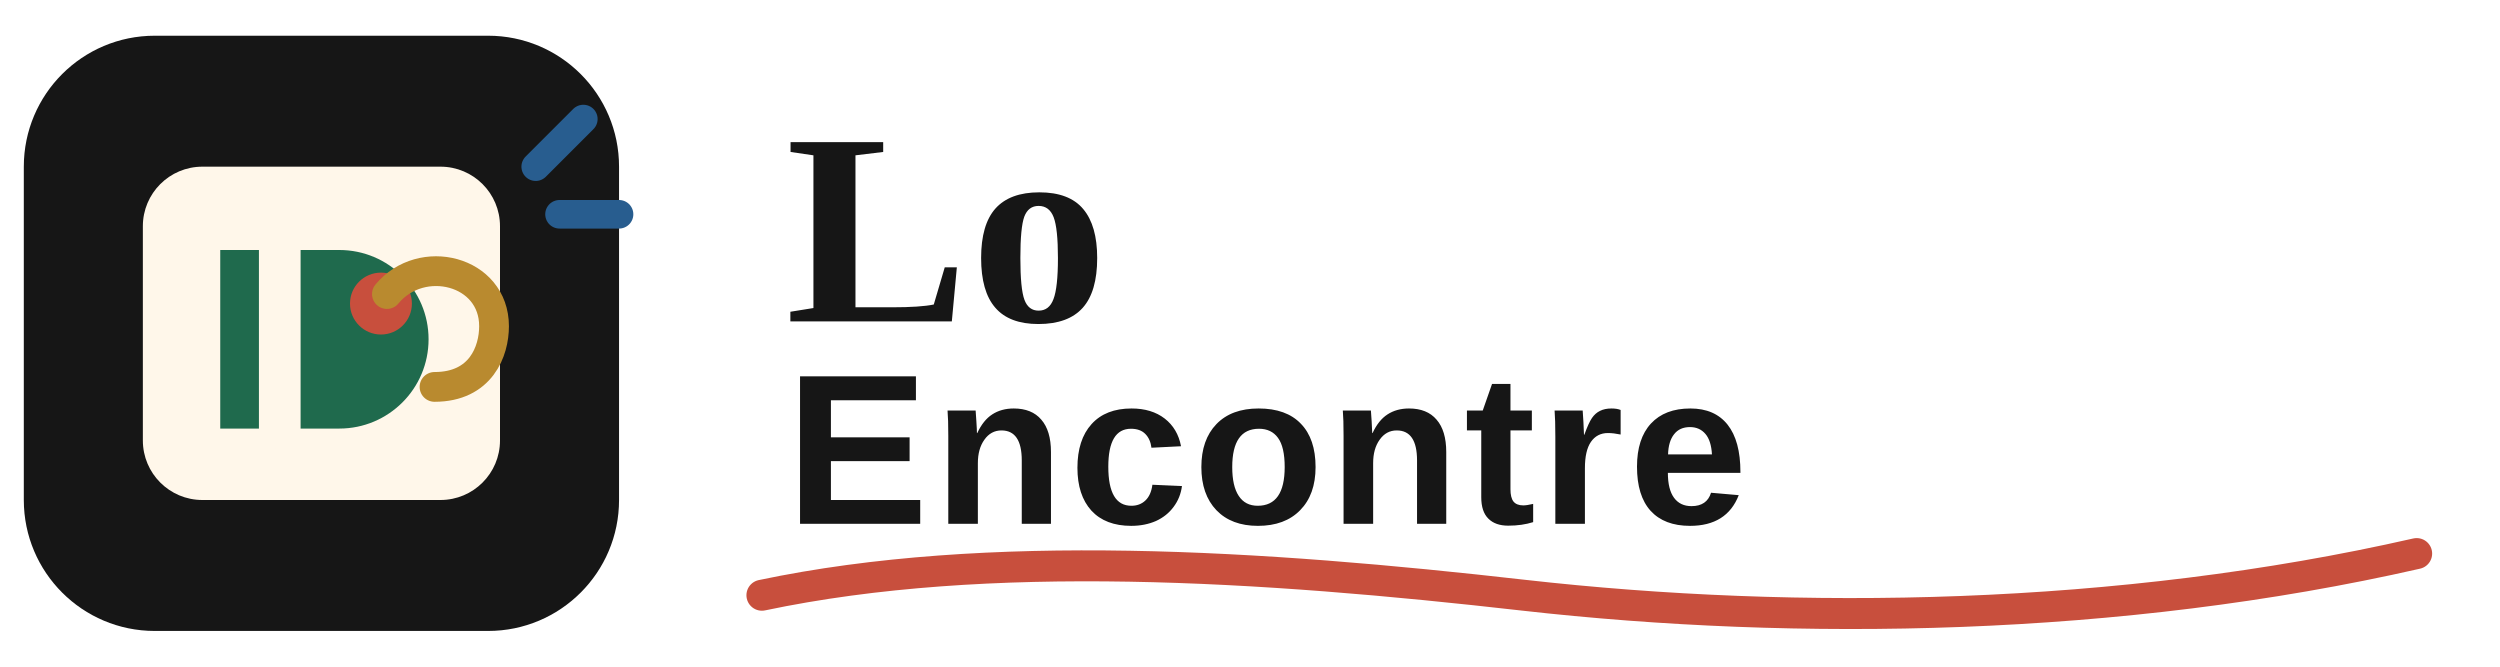
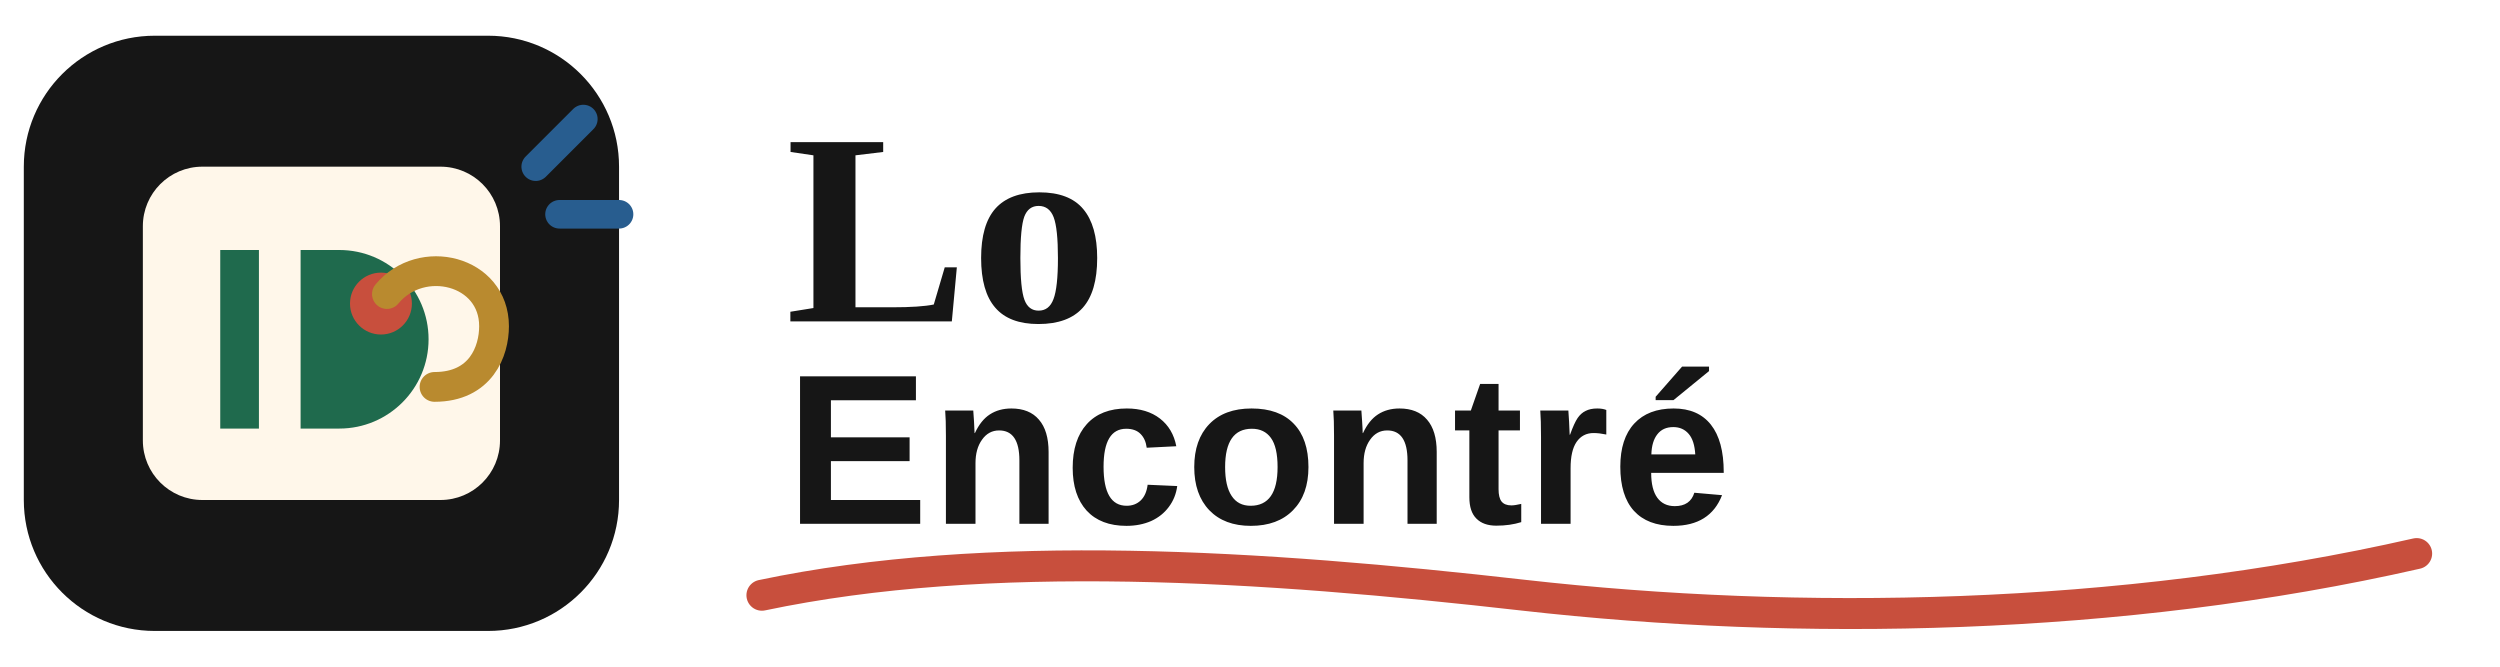
<svg xmlns="http://www.w3.org/2000/svg" width="210" height="56" viewBox="0 0 210 56" fill="none" role="img" aria-labelledby="title desc">
  <rect x="2" y="3" width="50" height="50" rx="11" fill="#161616" />
  <path d="M17 14H37C39.761 14 42 16.239 42 19V37C42 39.761 39.761 42 37 42H17C14.239 42 12 39.761 12 37V19C12 16.239 14.239 14 17 14Z" fill="#FFF7EA" />
  <path d="M18.5 21H28.5C32.642 21 36 24.358 36 28.5C36 32.642 32.642 36 28.5 36H18.5V21Z" fill="#1F6A4D" />
  <path d="M23.5 21V36" stroke="#FFF7EA" stroke-width="3.5" stroke-linecap="round" />
  <circle cx="32" cy="25.5" r="2.6" fill="#C84F3D" />
  <path d="M36.5 32.5C40.4 32.5 41.5 29.5 41.5 27.4C41.5 22.7 35.4 21.2 32.5 24.7" stroke="#B98A2F" stroke-width="2.5" stroke-linecap="round" />
  <path d="M45 14L49 10M47 18L52 18" stroke="#285D8F" stroke-width="2.4" stroke-linecap="round" />
-   <text x="66" y="27" fill="#161616" font-family="Georgia, 'Times New Roman', serif" font-size="23" font-weight="700" letter-spacing=".2">Lo</text>
-   <text x="66" y="44" fill="#161616" font-family="Manrope, Arial, sans-serif" font-size="18" font-weight="800" letter-spacing=".4">Encontre</text>
+   <text x="66" y="27" fill="#161616" font-family="Georgia, 'Times New Roman', serif" font-size="23" font-weight="700" letter-spacing=".2">
+     Lo
+   </text>
+   <text x="66" y="44" fill="#161616" font-family="Manrope, Arial, sans-serif" font-size="18" font-weight="800" letter-spacing=".2">
+     Encontré
+   </text>
  <path d="M64 50C83 46 106 47.5 128 50C151 52.6 178 52.2 203 46.5" stroke="#C84F3D" stroke-width="2.6" stroke-linecap="round" />
</svg>
